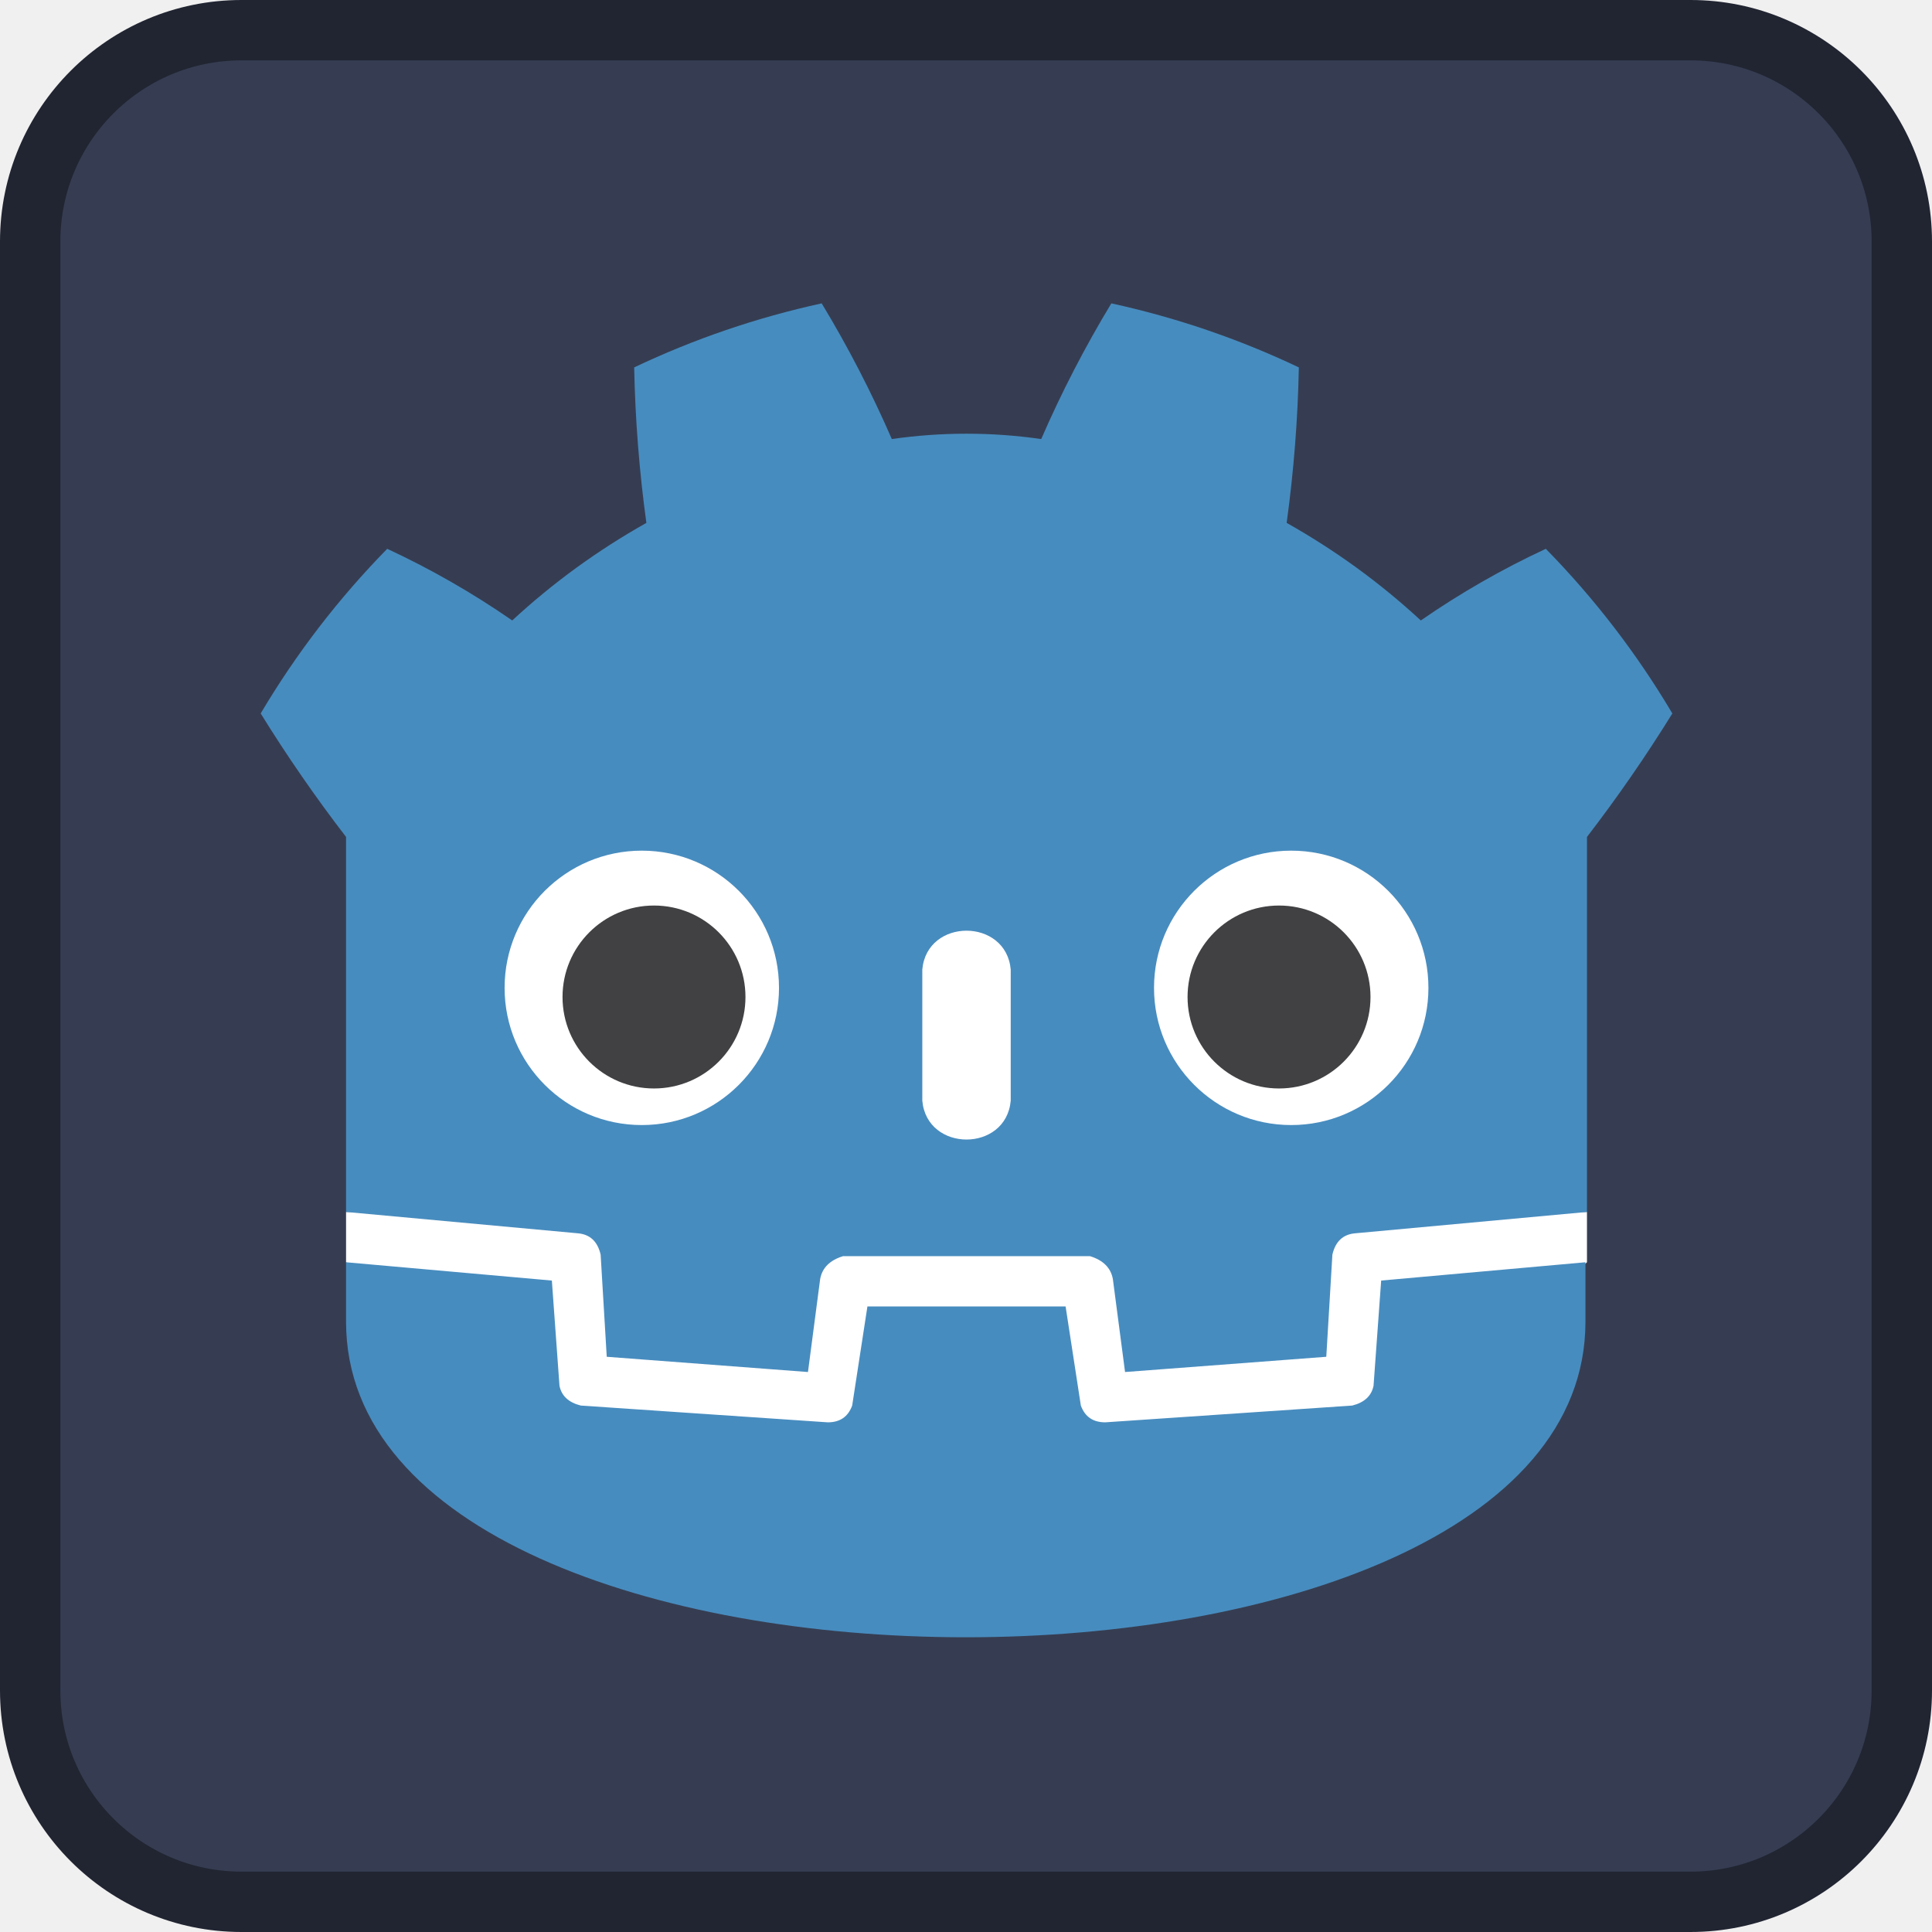
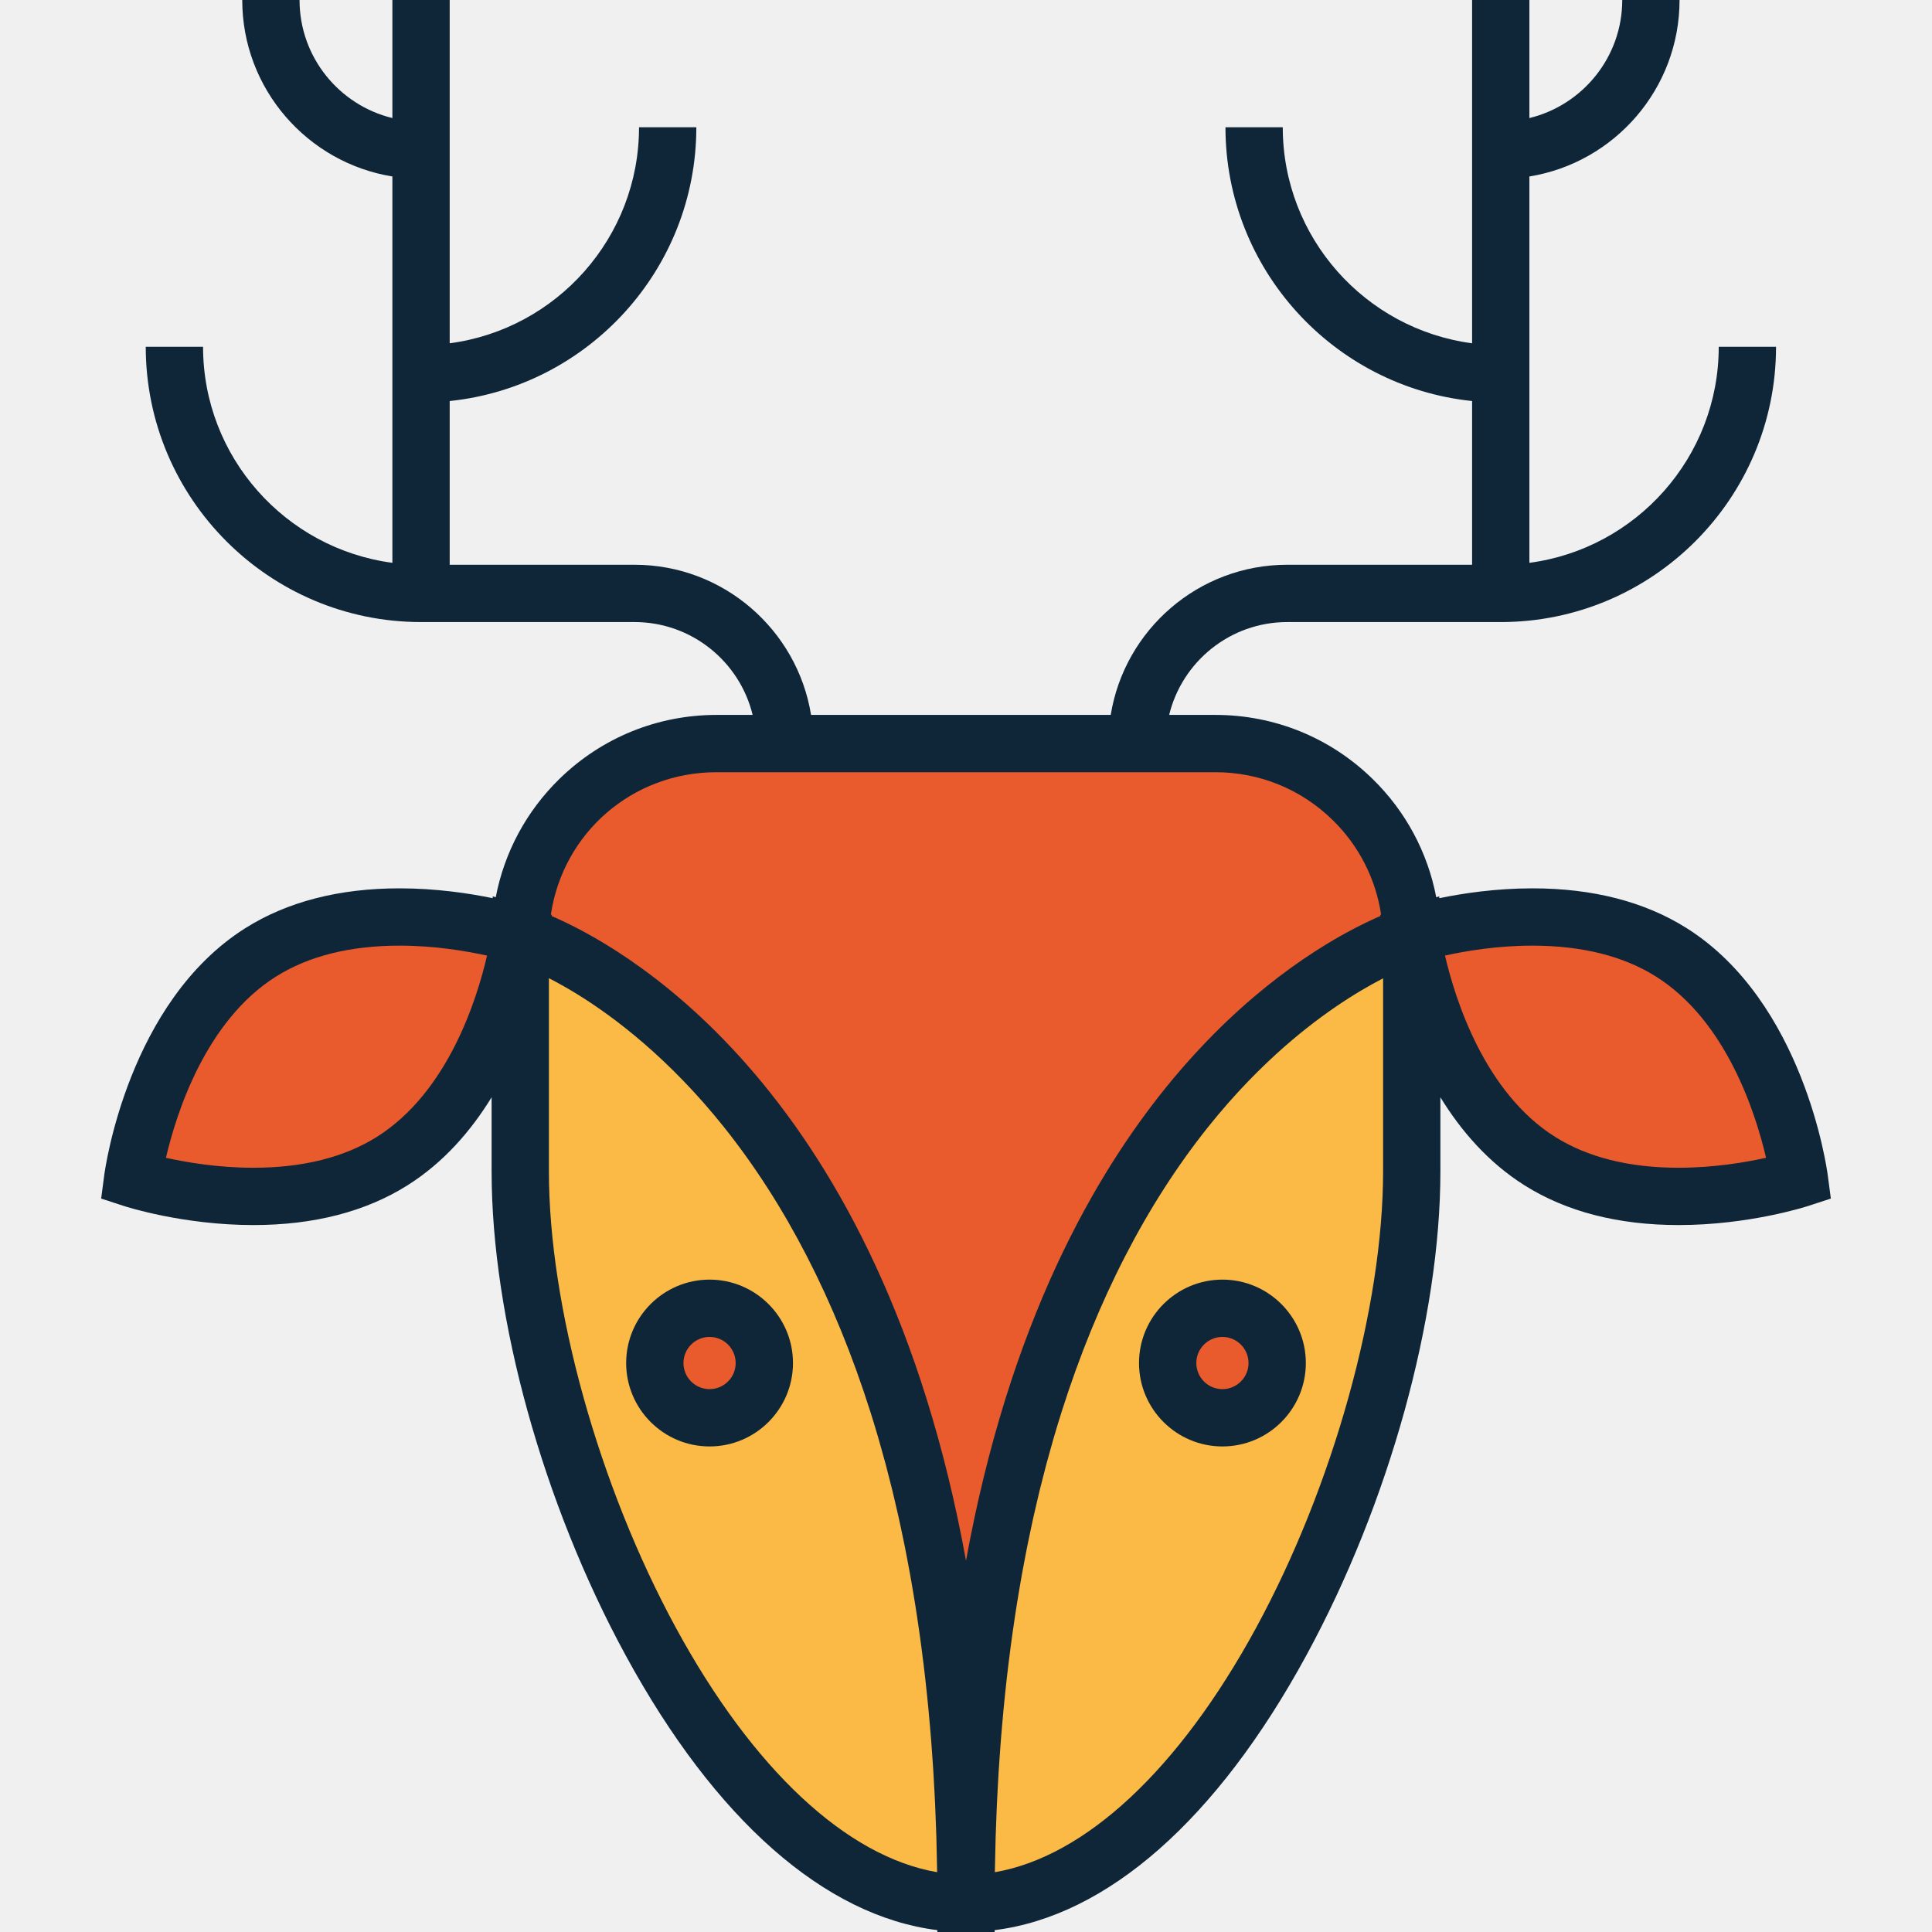
- <svg xmlns="http://www.w3.org/2000/svg" height="128" width="128">
-   <rect x="2" y="2" width="124" height="124" rx="14" fill="#363d52" stroke="#212532" stroke-width="4" />
-   <g transform="scale(.101) translate(122 122)">
-     <g fill="#fff">
-       <path d="M105 673v33q407 354 814 0v-33z" />
-       <path fill="#478cbf" d="m105 673 152 14q12 1 15 14l4 67 132 10 8-61q2-11 15-15h162q13 4 15 15l8 61 132-10 4-67q3-13 15-14l152-14V427q30-39 56-81-35-59-83-108-43 20-82 47-40-37-88-64 7-51 8-102-59-28-123-42-26 43-46 89-49-7-98 0-20-46-46-89-64 14-123 42 1 51 8 102-48 27-88 64-39-27-82-47-48 49-83 108 26 42 56 81zm0 33v39c0 276 813 276 813 0v-39l-134 12-5 69q-2 10-14 13l-162 11q-12 0-16-11l-10-65H447l-10 65q-4 11-16 11l-162-11q-12-3-14-13l-5-69z" />
-       <path d="M483 600c3 34 55 34 58 0v-86c-3-34-55-34-58 0z" />
-       <circle cx="725" cy="526" r="90" />
-       <circle cx="299" cy="526" r="90" />
-     </g>
-     <g fill="#414042">
-       <circle cx="307" cy="532" r="60" />
-       <circle cx="717" cy="532" r="60" />
-     </g>
+ <svg xmlns="http://www.w3.org/2000/svg" version="1.1" id="Capa_1" viewBox="0 0 505.711 505.711" xml:space="preserve" width="128" height="128">
+   <g>
+     <path style="fill:#E95B2D;" d="M470.981,308.535c0,0-5.505-41.625-33.521-59.265c-28.014-17.638-67.931-4.612-67.931-4.612   s5.507,41.623,33.521,59.262C431.065,321.56,470.981,308.535,470.981,308.535z" />
+     <path style="fill:#E95B2D;" d="M34.729,308.535c0,0,5.505-41.625,33.52-59.265c28.014-17.638,67.93-4.612,67.93-4.612   s-5.506,41.623-33.521,59.262C74.645,321.56,34.729,308.535,34.729,308.535z" />
+     <path style="fill:#E95B2D;" d="M252.855,498.211c0-216.99,114.491-252.888,116.641-253.543   c-0.715-27.754-23.42-50.036-51.346-50.036H187.562c-27.928,0-50.632,22.282-51.348,50.036   C138.363,245.323,252.855,281.221,252.855,498.211z" />
+     <path style="fill:#FABA45;" d="M252.855,498.211c64.437,0,116.675-118.795,116.675-191.604v-60.594   c0-0.451-0.022-0.896-0.034-1.346C367.347,245.323,252.855,281.221,252.855,498.211z" />
+     <path style="fill:#FABA45;" d="M136.18,306.607c0,72.809,52.237,191.604,116.676,191.604c0-216.99-114.492-252.888-116.642-253.543   c-0.012,0.449-0.034,0.895-0.034,1.346V306.607z" />
+     <circle style="fill:#E95B2D;" cx="185.734" cy="356.781" r="14.333" />
+     <circle style="fill:#E95B2D;" cx="319.976" cy="356.781" r="14.333" />
+     <path style="fill:#0F2639;" d="M478.417,307.552c-0.244-1.842-6.318-45.335-36.96-64.628   c-10.957-6.898-24.528-10.396-40.335-10.396c-9.578,0-18.208,1.303-24.372,2.579l-0.013-0.486l-0.792,0.241   c-2.239-11.723-7.978-22.488-16.678-30.984c-11.057-10.799-25.659-16.745-41.117-16.745h-12.117   c3.382-13.926,15.95-24.301,30.902-24.303h55.893c39.733,0,72.059-32.324,72.059-72.057h-15c0,28.917-21.63,52.862-49.559,56.548   V46.194c22.253-3.601,39.303-22.94,39.303-46.194h-15c0,14.952-10.376,27.521-24.303,30.901V0h-15v89.857   c-27.928-3.686-49.558-27.631-49.558-56.55h-15c0,37.2,28.337,67.904,64.558,71.667v42.854h-48.395   c-23.253,0.002-42.593,17.052-46.194,39.303h-78.441c-3.602-22.251-22.941-39.301-46.195-39.303H117.71v-42.854   c36.222-3.764,64.559-34.468,64.559-71.668h-15c0,28.919-21.631,52.864-49.559,56.55V0h-15v30.901   C88.782,27.521,78.407,14.952,78.407,0h-15c0,23.254,17.05,42.594,39.303,46.194V147.32c-27.928-3.686-49.559-27.631-49.559-56.548   h-15c0,39.732,32.325,72.057,72.059,72.057h55.893c14.953,0.002,27.521,10.377,30.903,24.303h-9.444   c-15.459,0-30.062,5.946-41.118,16.744c-8.7,8.497-14.438,19.262-16.679,30.985l-0.79-0.241l-0.013,0.486   c-6.163-1.276-14.794-2.579-24.373-2.579c-15.807,0-29.378,3.498-40.335,10.396c-30.641,19.293-36.716,62.786-36.96,64.628   l-0.817,6.18l5.927,1.934c0.625,0.204,15.534,5,33.913,5c15.809,0,29.381-3.498,40.339-10.398   c9.53-6.001,16.684-14.343,22.024-23.045v19.386c0,38.376,13.444,86.921,35.086,126.689c23.426,43.049,52.145,68.248,81.59,71.927   v0.487h7.5h7.5v-0.487c29.445-3.679,58.163-28.878,81.589-71.927c21.642-39.769,35.086-88.314,35.086-126.689v-19.387   c5.341,8.702,12.494,17.045,22.024,23.046c10.958,6.9,24.53,10.398,40.34,10.398h0.001c18.377,0,33.287-4.796,33.913-5l5.926-1.934   L478.417,307.552z M187.562,202.132H318.15c11.519,0,22.398,4.431,30.637,12.476c6.9,6.738,11.309,15.389,12.726,24.777   l-0.235,0.077l0.041,0.309c-0.233,0.102-0.474,0.206-0.719,0.315c-0.028,0.012-0.058,0.025-0.086,0.038   c-0.277,0.123-0.563,0.251-0.854,0.384c-0.075,0.035-0.151,0.068-0.228,0.104c-0.656,0.301-1.348,0.626-2.071,0.977   c-0.067,0.033-0.136,0.066-0.204,0.1c-0.746,0.363-1.524,0.754-2.336,1.174c-0.055,0.027-0.11,0.057-0.166,0.086   c-0.834,0.432-1.699,0.895-2.596,1.388c-0.037,0.02-0.075,0.041-0.112,0.061c-0.451,0.249-0.909,0.506-1.376,0.771l0,0   c-0.486,0.276-0.98,0.562-1.482,0.857c-0.01,0.006-0.02,0.012-0.029,0.017c-0.497,0.292-1.002,0.593-1.514,0.901   c-0.004,0.002-0.006,0.004-0.01,0.006c-1.037,0.628-2.105,1.293-3.199,1.997c-0.004,0.003-0.009,0.005-0.013,0.008   c-1.097,0.705-2.22,1.45-3.368,2.235l-0.001,0.001c-16.09,11.009-36.944,30.05-55.071,61.905c-0.012,0.023-0.024,0.044-0.037,0.065   c-1.276,2.245-2.539,4.555-3.786,6.929c-0.025,0.049-0.051,0.096-0.075,0.145c-1.238,2.36-2.459,4.785-3.662,7.275   c-0.031,0.063-0.06,0.126-0.091,0.188c-1.198,2.487-2.378,5.038-3.537,7.657c-0.03,0.07-0.062,0.141-0.093,0.211   c-0.566,1.285-1.129,2.585-1.686,3.902c-0.01,0.023-0.02,0.045-0.029,0.068c-0.569,1.35-1.134,2.718-1.692,4.104   c-0.026,0.064-0.052,0.131-0.078,0.195c-0.523,1.302-1.042,2.619-1.555,3.952c-0.043,0.11-0.086,0.221-0.128,0.331   c-0.537,1.4-1.068,2.816-1.593,4.25c-0.017,0.046-0.032,0.092-0.049,0.137c-0.493,1.352-0.98,2.72-1.461,4.102   c-0.063,0.18-0.126,0.357-0.188,0.537c-0.989,2.855-1.951,5.777-2.888,8.766c-0.075,0.24-0.15,0.48-0.226,0.723   c-0.919,2.959-1.81,5.984-2.673,9.075c-0.08,0.29-0.161,0.581-0.242,0.873c-0.849,3.075-1.669,6.216-2.458,9.423   c-0.081,0.331-0.161,0.663-0.242,0.994c-0.353,1.453-0.7,2.918-1.04,4.398c-0.039,0.167-0.078,0.332-0.117,0.5   c-0.369,1.617-0.729,3.253-1.082,4.902c-0.078,0.367-0.155,0.736-0.232,1.103c-0.297,1.407-0.588,2.826-0.873,4.257   c-0.062,0.307-0.124,0.61-0.184,0.919c-0.326,1.661-0.645,3.34-0.955,5.034c-0.024,0.134-0.051,0.263-0.075,0.397   c-0.025-0.138-0.053-0.271-0.077-0.408c-0.31-1.686-0.626-3.357-0.951-5.01c-0.063-0.325-0.13-0.646-0.194-0.97   c-0.28-1.408-0.566-2.804-0.859-4.189c-0.08-0.384-0.161-0.771-0.243-1.153c-0.351-1.639-0.708-3.265-1.075-4.871   c-0.043-0.188-0.087-0.371-0.13-0.559c-0.334-1.455-0.676-2.896-1.023-4.325c-0.084-0.349-0.169-0.698-0.255-1.046   c-0.393-1.598-0.791-3.183-1.199-4.747c-0.004-0.013-0.007-0.025-0.011-0.038c-0.403-1.546-0.816-3.07-1.233-4.584   c-0.087-0.313-0.174-0.625-0.261-0.938c-0.856-3.067-1.741-6.07-2.652-9.008c-0.084-0.269-0.168-0.537-0.252-0.805   c-0.448-1.432-0.901-2.852-1.362-4.252c-0.009-0.025-0.017-0.051-0.025-0.076c-0.482-1.467-0.974-2.912-1.469-4.346   c-0.076-0.219-0.152-0.435-0.229-0.652c-0.463-1.329-0.932-2.646-1.406-3.947c-0.031-0.085-0.061-0.172-0.093-0.257   c-0.515-1.407-1.036-2.797-1.563-4.172c-0.059-0.153-0.119-0.306-0.178-0.46c-0.49-1.272-0.985-2.531-1.485-3.775   c-0.045-0.111-0.09-0.224-0.135-0.336c-0.545-1.352-1.097-2.688-1.653-4.008c-0.032-0.078-0.066-0.154-0.099-0.232   c-0.527-1.245-1.059-2.475-1.595-3.691c-0.054-0.121-0.107-0.244-0.161-0.365c-1.136-2.566-2.291-5.065-3.465-7.502   c-0.058-0.12-0.115-0.24-0.173-0.359c-1.177-2.434-2.371-4.805-3.581-7.114c-0.055-0.105-0.109-0.21-0.165-0.315   c-1.216-2.313-2.446-4.563-3.689-6.752c-0.051-0.089-0.102-0.178-0.152-0.268c-1.253-2.199-2.52-4.338-3.796-6.417   c-0.038-0.062-0.076-0.123-0.114-0.185c-1.291-2.097-2.592-4.135-3.901-6.111c-0.023-0.032-0.044-0.064-0.066-0.098   c-1.99-3.001-3.999-5.866-6.018-8.6c-0.01-0.014-0.02-0.027-0.03-0.041c-1.342-1.816-2.688-3.574-4.036-5.277   c-0.023-0.029-0.047-0.059-0.07-0.089c-1.34-1.69-2.682-3.324-4.021-4.905c-0.03-0.035-0.06-0.07-0.09-0.104   c-1.336-1.574-2.672-3.095-4.004-4.565c-0.031-0.034-0.064-0.069-0.095-0.104c-1.333-1.467-2.661-2.883-3.983-4.247   c-0.028-0.029-0.057-0.059-0.085-0.087c-1.326-1.367-2.646-2.685-3.957-3.953c-0.021-0.02-0.042-0.04-0.063-0.06   c-1.319-1.275-2.63-2.5-3.928-3.678c-0.007-0.006-0.014-0.012-0.02-0.017c-0.645-0.585-1.287-1.157-1.926-1.719   c-0.012-0.01-0.023-0.02-0.034-0.03c-1.277-1.122-2.542-2.196-3.79-3.227c-0.032-0.025-0.064-0.053-0.096-0.078   c-1.23-1.015-2.446-1.985-3.645-2.915c-0.048-0.037-0.096-0.075-0.144-0.111c-1.186-0.917-2.353-1.793-3.501-2.63   c-0.056-0.041-0.111-0.082-0.168-0.122c-1.138-0.827-2.256-1.615-3.352-2.366c-0.062-0.043-0.123-0.084-0.185-0.126   c-1.089-0.743-2.156-1.451-3.198-2.123c-0.062-0.039-0.122-0.077-0.183-0.116c-0.499-0.32-0.993-0.634-1.479-0.938   c-0.018-0.011-0.035-0.021-0.053-0.033c-0.512-0.318-1.017-0.629-1.516-0.93c-0.051-0.031-0.103-0.063-0.154-0.094   c-0.456-0.275-0.907-0.543-1.352-0.805c-0.043-0.025-0.087-0.051-0.129-0.076c-0.479-0.279-0.949-0.552-1.413-0.815   c-0.042-0.023-0.082-0.046-0.124-0.069c-0.421-0.239-0.836-0.471-1.244-0.697c-0.061-0.033-0.121-0.066-0.182-0.1   c-0.444-0.245-0.882-0.483-1.312-0.712c-0.016-0.009-0.031-0.017-0.047-0.024c-0.404-0.217-0.801-0.424-1.191-0.627   c-0.066-0.034-0.134-0.069-0.199-0.104c-0.813-0.42-1.592-0.81-2.338-1.174c-0.057-0.027-0.113-0.055-0.169-0.082   c-0.746-0.361-1.458-0.696-2.133-1.005c-0.044-0.021-0.087-0.04-0.131-0.06c-0.598-0.271-1.169-0.525-1.706-0.758l0.041-0.309   l-0.241-0.079C147.354,218.102,165.452,202.132,187.562,202.132z M98.663,297.573c-8.528,5.369-19.411,8.092-32.347,8.092   c-9.186,0-17.485-1.409-22.879-2.607c2.708-11.608,10.369-35.831,28.809-47.441c8.526-5.368,19.408-8.09,32.343-8.09   c9.195,0,17.504,1.412,22.897,2.61C124.805,261.728,117.187,285.91,98.663,297.573z M176.94,426.128   c-20.205-37.131-33.261-84.045-33.261-119.521v-50.561c0.108,0.055,0.214,0.108,0.323,0.166c0.307,0.158,0.622,0.325,0.939,0.494   c0.245,0.13,0.489,0.26,0.74,0.396c0.359,0.194,0.729,0.401,1.102,0.608c0.232,0.129,0.46,0.254,0.697,0.389   c0.428,0.242,0.87,0.5,1.314,0.76c0.199,0.116,0.393,0.227,0.594,0.346c0.653,0.387,1.32,0.79,2.003,1.214   c9.476,5.88,23.775,16.651,38.089,34.575c16.154,20.23,29.042,45.27,38.304,74.421c0.709,2.231,1.396,4.491,2.062,6.771   c0.218,0.745,0.421,1.505,0.634,2.255c0.441,1.548,0.881,3.095,1.302,4.664c0.244,0.912,0.474,1.84,0.711,2.76   c0.369,1.429,0.741,2.855,1.095,4.302c0.244,0.998,0.475,2.012,0.711,3.019c0.327,1.39,0.655,2.778,0.968,4.185   c0.234,1.057,0.457,2.127,0.684,3.192c0.293,1.38,0.586,2.759,0.866,4.153c0.221,1.1,0.431,2.211,0.643,3.319   c0.265,1.385,0.527,2.77,0.779,4.168c0.204,1.135,0.4,2.279,0.595,3.424c0.238,1.395,0.473,2.793,0.698,4.202   c0.187,1.164,0.365,2.336,0.542,3.51c0.214,1.413,0.422,2.831,0.622,4.257c0.167,1.189,0.329,2.384,0.487,3.582   c0.189,1.435,0.372,2.875,0.549,4.323c0.147,1.211,0.291,2.425,0.43,3.646c0.166,1.457,0.323,2.924,0.476,4.395   c0.128,1.23,0.254,2.461,0.373,3.701c0.143,1.487,0.274,2.985,0.404,4.486c0.106,1.24,0.214,2.48,0.313,3.73   c0.12,1.527,0.228,3.066,0.335,4.606c0.086,1.245,0.174,2.487,0.252,3.74c0.098,1.572,0.181,3.159,0.264,4.744   c0.065,1.242,0.136,2.479,0.192,3.728c0.075,1.643,0.134,3.301,0.194,4.957c0.045,1.21,0.096,2.414,0.132,3.632   c0.053,1.767,0.087,3.551,0.124,5.333c0.022,1.127,0.055,2.245,0.071,3.378c0.002,0.158,0.001,0.32,0.003,0.479   C221.643,485.992,197.115,463.199,176.94,426.128z M328.77,426.128c-20.174,37.071-44.701,59.864-68.352,63.928   c0.002-0.159,0.001-0.321,0.003-0.479c0.017-1.133,0.049-2.251,0.071-3.378c0.037-1.782,0.071-3.566,0.124-5.333   c0.036-1.218,0.087-2.422,0.132-3.632c0.061-1.656,0.119-3.314,0.194-4.957c0.057-1.249,0.127-2.485,0.192-3.727   c0.083-1.586,0.166-3.173,0.264-4.745c0.078-1.254,0.166-2.496,0.253-3.742c0.106-1.539,0.214-3.076,0.334-4.602   c0.099-1.251,0.206-2.492,0.313-3.733c0.13-1.501,0.263-2.999,0.405-4.487c0.118-1.238,0.244-2.47,0.372-3.699   c0.152-1.47,0.31-2.936,0.475-4.394c0.14-1.222,0.283-2.436,0.431-3.649c0.177-1.447,0.359-2.887,0.549-4.32   c0.158-1.198,0.319-2.392,0.486-3.58c0.201-1.428,0.41-2.848,0.623-4.263c0.177-1.171,0.355-2.341,0.541-3.503   c0.227-1.412,0.462-2.814,0.7-4.211c0.194-1.142,0.39-2.282,0.593-3.414c0.252-1.402,0.517-2.793,0.782-4.181   c0.211-1.104,0.42-2.211,0.64-3.307c0.281-1.401,0.576-2.788,0.871-4.175c0.225-1.058,0.445-2.119,0.678-3.168   c0.314-1.415,0.645-2.813,0.974-4.212c0.234-0.999,0.463-2.004,0.705-2.995c0.355-1.453,0.73-2.887,1.101-4.323   c0.236-0.912,0.464-1.834,0.706-2.739c0.423-1.578,0.866-3.133,1.308-4.688c0.211-0.741,0.412-1.494,0.627-2.231   c0.667-2.282,1.353-4.541,2.063-6.773c9.263-29.151,22.149-54.19,38.305-74.421c0.877-1.098,1.754-2.168,2.629-3.213   c0.283-0.338,0.566-0.658,0.849-0.99c0.593-0.697,1.187-1.395,1.777-2.068c0.35-0.398,0.697-0.777,1.046-1.166   c0.52-0.58,1.039-1.164,1.556-1.727c0.412-0.447,0.822-0.877,1.233-1.313c0.445-0.474,0.891-0.953,1.334-1.413   c0.492-0.512,0.983-1.004,1.473-1.5c0.348-0.352,0.695-0.71,1.041-1.053c0.612-0.608,1.221-1.198,1.828-1.782   c0.205-0.197,0.412-0.401,0.617-0.596c0.775-0.737,1.547-1.458,2.314-2.158c0.018-0.017,0.035-0.033,0.053-0.05   c11.072-10.102,21.114-16.301,28.051-19.885v50.527C362.03,342.083,348.975,388.997,328.77,426.128z M439.395,305.665   c-12.937,0-23.82-2.723-32.348-8.092c-18.445-11.614-26.105-35.85-28.811-47.447c5.373-1.195,13.646-2.599,22.887-2.599   c12.935,0,23.816,2.722,32.343,8.09c18.442,11.612,26.103,35.84,28.81,47.44C456.878,304.256,448.579,305.665,439.395,305.665z" />
+     <path style="fill:#0F2639;" d="M185.734,334.947c-12.039,0-21.833,9.795-21.833,21.834c0,12.039,9.794,21.833,21.833,21.833   c12.039,0,21.833-9.794,21.833-21.833C207.567,344.742,197.773,334.947,185.734,334.947z M185.734,363.614   c-3.768,0-6.833-3.065-6.833-6.833c0-3.769,3.065-6.834,6.833-6.834c3.768,0,6.833,3.065,6.833,6.834   C192.567,360.549,189.502,363.614,185.734,363.614z" />
+     <path style="fill:#0F2639;" d="M319.976,334.947c-12.039,0-21.833,9.795-21.833,21.834c0,12.039,9.794,21.833,21.833,21.833   c12.039,0,21.833-9.794,21.833-21.833C341.809,344.742,332.015,334.947,319.976,334.947z M319.976,363.614   c-3.768,0-6.833-3.065-6.833-6.833c0-3.769,3.065-6.834,6.833-6.834s6.833,3.065,6.833,6.834   C326.809,360.549,323.743,363.614,319.976,363.614z" />
  </g>
</svg>
